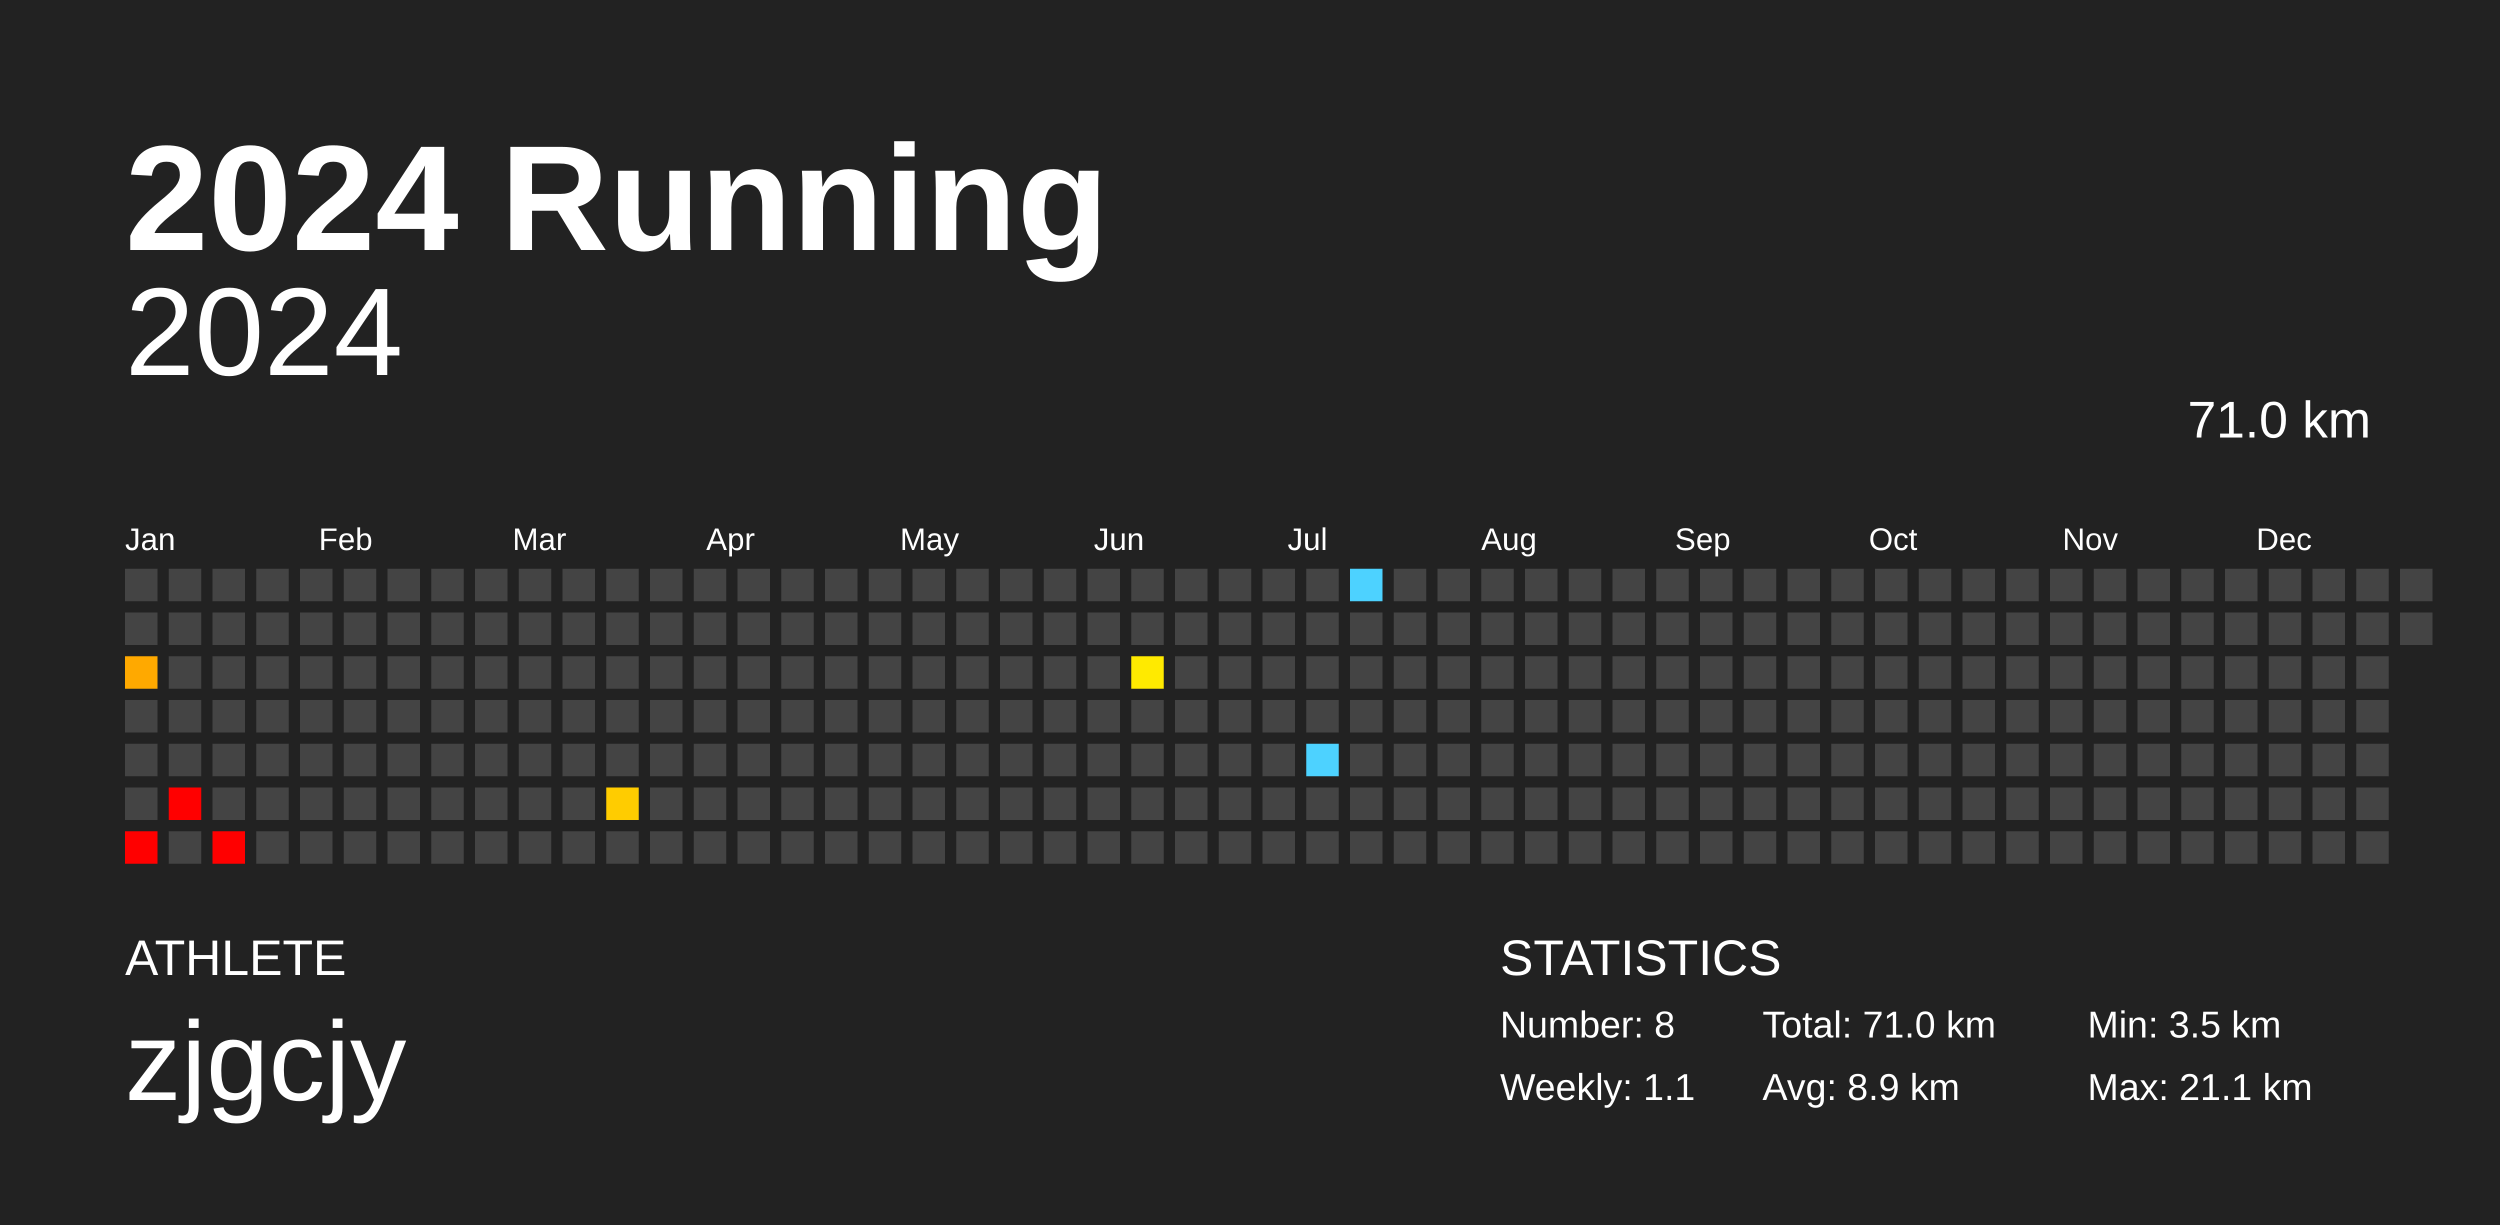
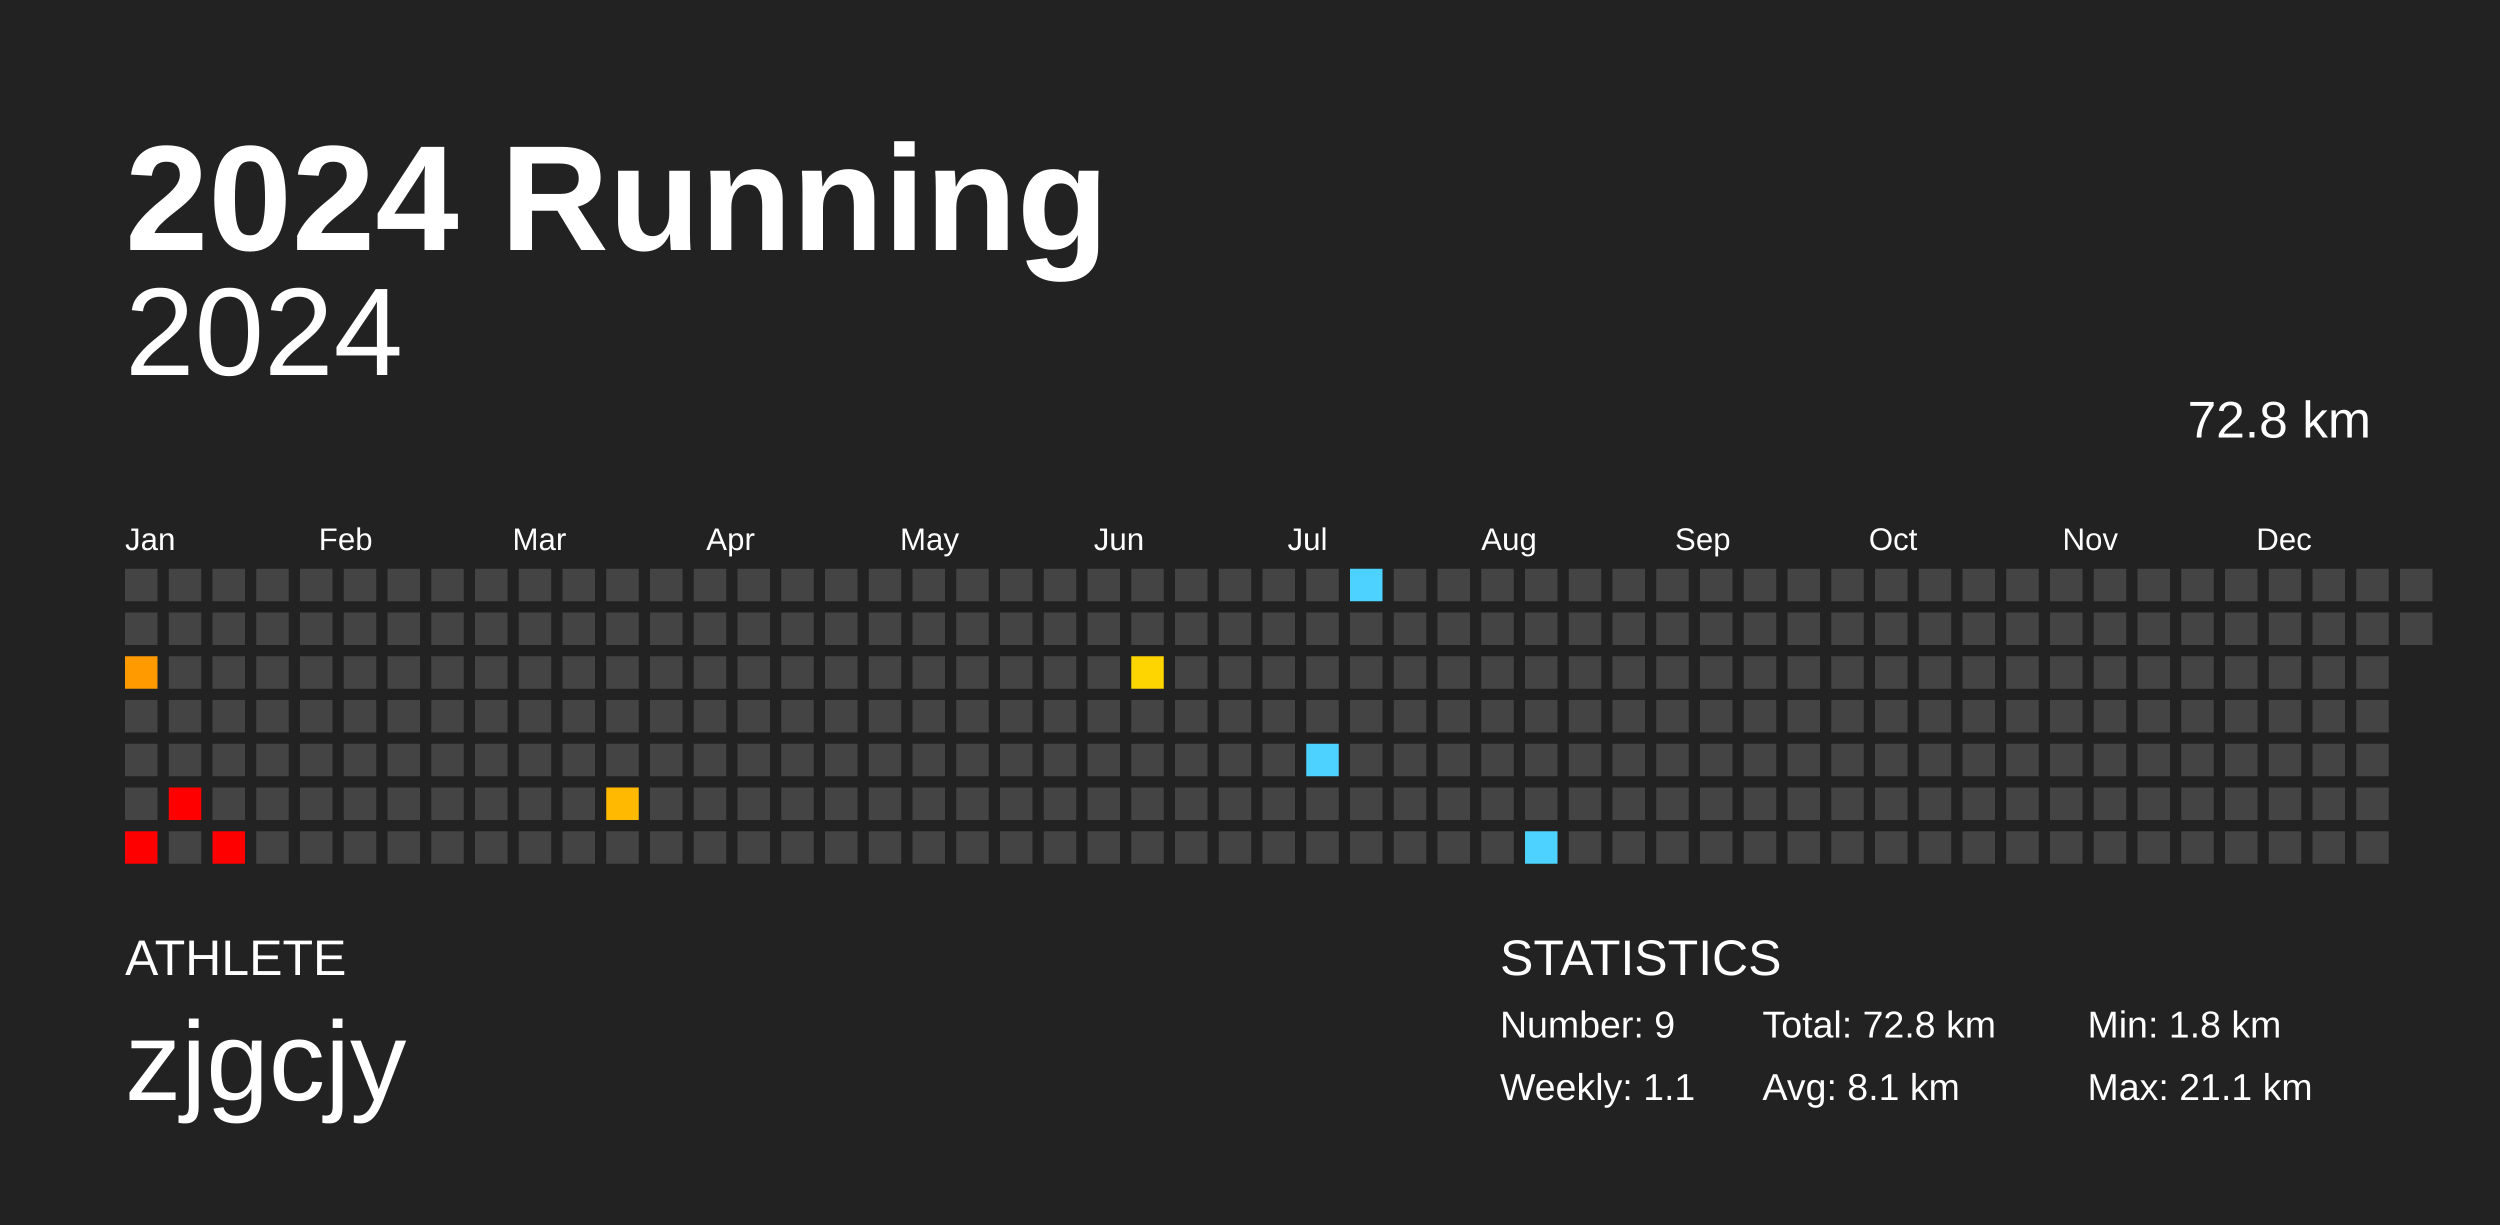
<svg xmlns="http://www.w3.org/2000/svg" baseProfile="full" height="98mm" version="1.1" viewBox="0,0,200,98" width="200mm">
  <defs />
  <rect fill="#222222" height="98" width="200" x="0" y="0" />
  <text fill="#FFFFFF" style="font-size:12px; font-family:Arial; font-weight:bold;" x="10" y="20">2024 Running</text>
  <text fill="#FFFFFF" style="font-size:4px; font-family:Arial" x="10" y="78">ATHLETE</text>
  <text fill="#FFFFFF" style="font-size:9px; font-family:Arial" x="10" y="88">zjgcjy</text>
  <text fill="#FFFFFF" style="font-size:4px; font-family:Arial" x="120" y="78">STATISTICS</text>
-   <text fill="#FFFFFF" style="font-size:3px; font-family:Arial" x="120" y="83">Number: 8</text>
+   <text fill="#FFFFFF" style="font-size:3px; font-family:Arial" x="120" y="83">Number: 9</text>
  <text fill="#FFFFFF" style="font-size:3px; font-family:Arial" x="120" y="88">Weekly: 1.1</text>
-   <text fill="#FFFFFF" style="font-size:3px; font-family:Arial" x="141" y="83">Total: 71.0 km</text>
-   <text fill="#FFFFFF" style="font-size:3px; font-family:Arial" x="141" y="88">Avg: 8.9 km</text>
-   <text fill="#FFFFFF" style="font-size:3px; font-family:Arial" x="167" y="83">Min: 3.5 km</text>
+   <text fill="#FFFFFF" style="font-size:3px; font-family:Arial" x="141" y="83">Total: 72.8 km</text>
+   <text fill="#FFFFFF" style="font-size:3px; font-family:Arial" x="141" y="88">Avg: 8.1 km</text>
+   <text fill="#FFFFFF" style="font-size:3px; font-family:Arial" x="167" y="83">Min: 1.8 km</text>
  <text fill="#FFFFFF" style="font-size:3px; font-family:Arial" x="167" y="88">Max: 21.1 km</text>
  <text alignment-baseline="hanging" fill="#FFFFFF" style="font-size:10.0px; font-family:Arial;" x="10" y="30">2024</text>
-   <text alignment-baseline="hanging" fill="#FFFFFF" style="font-size:4.125px; font-family:Arial;" x="175" y="35">71.0 km</text>
+   <text alignment-baseline="hanging" fill="#FFFFFF" style="font-size:4.125px; font-family:Arial;" x="175" y="35">72.8 km</text>
  <text fill="#FFFFFF" style="font-size:2.5px; font-family:Arial" x="10.0" y="44">Jan</text>
  <text fill="#FFFFFF" style="font-size:2.5px; font-family:Arial" x="25.5" y="44">Feb</text>
  <text fill="#FFFFFF" style="font-size:2.5px; font-family:Arial" x="41.0" y="44">Mar</text>
  <text fill="#FFFFFF" style="font-size:2.5px; font-family:Arial" x="56.5" y="44">Apr</text>
  <text fill="#FFFFFF" style="font-size:2.5px; font-family:Arial" x="72.0" y="44">May</text>
  <text fill="#FFFFFF" style="font-size:2.5px; font-family:Arial" x="87.5" y="44">Jun</text>
  <text fill="#FFFFFF" style="font-size:2.5px; font-family:Arial" x="103.0" y="44">Jul</text>
  <text fill="#FFFFFF" style="font-size:2.5px; font-family:Arial" x="118.5" y="44">Aug</text>
  <text fill="#FFFFFF" style="font-size:2.5px; font-family:Arial" x="134.0" y="44">Sep</text>
  <text fill="#FFFFFF" style="font-size:2.5px; font-family:Arial" x="149.5" y="44">Oct</text>
  <text fill="#FFFFFF" style="font-size:2.5px; font-family:Arial" x="165.0" y="44">Nov</text>
  <text fill="#FFFFFF" style="font-size:2.5px; font-family:Arial" x="180.5" y="44">Dec</text>
  <rect fill="#444444" height="2.6" width="2.6" x="10.0" y="45.5" />
  <rect fill="#444444" height="2.6" width="2.6" x="10.0" y="49.0" />
-   <rect fill="#ffa900" height="2.6" width="2.6" x="10.0" y="52.5" />
+   <rect fill="#ff9a00" height="2.6" width="2.6" x="10.0" y="52.5" />
  <rect fill="#444444" height="2.6" width="2.6" x="10.0" y="56.0" />
  <rect fill="#444444" height="2.6" width="2.6" x="10.0" y="59.5" />
  <rect fill="#444444" height="2.6" width="2.6" x="10.0" y="63.0" />
  <rect fill="red" height="2.6" width="2.6" x="10.0" y="66.5" />
  <rect fill="#444444" height="2.6" width="2.6" x="13.5" y="45.5" />
  <rect fill="#444444" height="2.6" width="2.6" x="13.5" y="49.0" />
  <rect fill="#444444" height="2.6" width="2.6" x="13.5" y="52.5" />
  <rect fill="#444444" height="2.6" width="2.6" x="13.5" y="56.0" />
  <rect fill="#444444" height="2.6" width="2.6" x="13.5" y="59.5" />
  <rect fill="red" height="2.6" width="2.6" x="13.5" y="63.0" />
  <rect fill="#444444" height="2.6" width="2.6" x="13.5" y="66.5" />
  <rect fill="#444444" height="2.6" width="2.6" x="17.0" y="45.5" />
  <rect fill="#444444" height="2.6" width="2.6" x="17.0" y="49.0" />
  <rect fill="#444444" height="2.6" width="2.6" x="17.0" y="52.5" />
  <rect fill="#444444" height="2.6" width="2.6" x="17.0" y="56.0" />
  <rect fill="#444444" height="2.6" width="2.6" x="17.0" y="59.5" />
  <rect fill="#444444" height="2.6" width="2.6" x="17.0" y="63.0" />
  <rect fill="red" height="2.6" width="2.6" x="17.0" y="66.5" />
  <rect fill="#444444" height="2.6" width="2.6" x="20.5" y="45.5" />
  <rect fill="#444444" height="2.6" width="2.6" x="20.5" y="49.0" />
  <rect fill="#444444" height="2.6" width="2.6" x="20.5" y="52.5" />
  <rect fill="#444444" height="2.6" width="2.6" x="20.5" y="56.0" />
  <rect fill="#444444" height="2.6" width="2.6" x="20.5" y="59.5" />
  <rect fill="#444444" height="2.6" width="2.6" x="20.5" y="63.0" />
  <rect fill="#444444" height="2.6" width="2.6" x="20.5" y="66.5" />
  <rect fill="#444444" height="2.6" width="2.6" x="24.0" y="45.5" />
  <rect fill="#444444" height="2.6" width="2.6" x="24.0" y="49.0" />
  <rect fill="#444444" height="2.6" width="2.6" x="24.0" y="52.5" />
  <rect fill="#444444" height="2.6" width="2.6" x="24.0" y="56.0" />
  <rect fill="#444444" height="2.6" width="2.6" x="24.0" y="59.5" />
  <rect fill="#444444" height="2.6" width="2.6" x="24.0" y="63.0" />
  <rect fill="#444444" height="2.6" width="2.6" x="24.0" y="66.5" />
  <rect fill="#444444" height="2.6" width="2.6" x="27.5" y="45.5" />
  <rect fill="#444444" height="2.6" width="2.6" x="27.5" y="49.0" />
  <rect fill="#444444" height="2.6" width="2.6" x="27.5" y="52.5" />
  <rect fill="#444444" height="2.6" width="2.6" x="27.5" y="56.0" />
  <rect fill="#444444" height="2.6" width="2.6" x="27.5" y="59.5" />
  <rect fill="#444444" height="2.6" width="2.6" x="27.5" y="63.0" />
  <rect fill="#444444" height="2.6" width="2.6" x="27.5" y="66.5" />
  <rect fill="#444444" height="2.6" width="2.6" x="31.0" y="45.5" />
  <rect fill="#444444" height="2.6" width="2.6" x="31.0" y="49.0" />
  <rect fill="#444444" height="2.6" width="2.6" x="31.0" y="52.5" />
  <rect fill="#444444" height="2.6" width="2.6" x="31.0" y="56.0" />
  <rect fill="#444444" height="2.6" width="2.6" x="31.0" y="59.5" />
  <rect fill="#444444" height="2.6" width="2.6" x="31.0" y="63.0" />
  <rect fill="#444444" height="2.6" width="2.6" x="31.0" y="66.5" />
  <rect fill="#444444" height="2.6" width="2.6" x="34.5" y="45.5" />
  <rect fill="#444444" height="2.6" width="2.6" x="34.5" y="49.0" />
  <rect fill="#444444" height="2.6" width="2.6" x="34.5" y="52.5" />
  <rect fill="#444444" height="2.6" width="2.6" x="34.5" y="56.0" />
  <rect fill="#444444" height="2.6" width="2.6" x="34.5" y="59.5" />
  <rect fill="#444444" height="2.6" width="2.6" x="34.5" y="63.0" />
  <rect fill="#444444" height="2.6" width="2.6" x="34.5" y="66.5" />
  <rect fill="#444444" height="2.6" width="2.6" x="38.0" y="45.5" />
  <rect fill="#444444" height="2.6" width="2.6" x="38.0" y="49.0" />
  <rect fill="#444444" height="2.6" width="2.6" x="38.0" y="52.5" />
  <rect fill="#444444" height="2.6" width="2.6" x="38.0" y="56.0" />
  <rect fill="#444444" height="2.6" width="2.6" x="38.0" y="59.5" />
  <rect fill="#444444" height="2.6" width="2.6" x="38.0" y="63.0" />
  <rect fill="#444444" height="2.6" width="2.6" x="38.0" y="66.5" />
  <rect fill="#444444" height="2.6" width="2.6" x="41.5" y="45.5" />
  <rect fill="#444444" height="2.6" width="2.6" x="41.5" y="49.0" />
  <rect fill="#444444" height="2.6" width="2.6" x="41.5" y="52.5" />
  <rect fill="#444444" height="2.6" width="2.6" x="41.5" y="56.0" />
  <rect fill="#444444" height="2.6" width="2.6" x="41.5" y="59.5" />
  <rect fill="#444444" height="2.6" width="2.6" x="41.5" y="63.0" />
  <rect fill="#444444" height="2.6" width="2.6" x="41.5" y="66.5" />
  <rect fill="#444444" height="2.6" width="2.6" x="45.0" y="45.5" />
  <rect fill="#444444" height="2.6" width="2.6" x="45.0" y="49.0" />
  <rect fill="#444444" height="2.6" width="2.6" x="45.0" y="52.5" />
  <rect fill="#444444" height="2.6" width="2.6" x="45.0" y="56.0" />
  <rect fill="#444444" height="2.6" width="2.6" x="45.0" y="59.5" />
  <rect fill="#444444" height="2.6" width="2.6" x="45.0" y="63.0" />
  <rect fill="#444444" height="2.6" width="2.6" x="45.0" y="66.5" />
  <rect fill="#444444" height="2.6" width="2.6" x="48.5" y="45.5" />
  <rect fill="#444444" height="2.6" width="2.6" x="48.5" y="49.0" />
  <rect fill="#444444" height="2.6" width="2.6" x="48.5" y="52.5" />
  <rect fill="#444444" height="2.6" width="2.6" x="48.5" y="56.0" />
  <rect fill="#444444" height="2.6" width="2.6" x="48.5" y="59.5" />
-   <rect fill="#ffcc00" height="2.6" width="2.6" x="48.5" y="63.0" />
+   <rect fill="#ffba00" height="2.6" width="2.6" x="48.5" y="63.0" />
  <rect fill="#444444" height="2.6" width="2.6" x="48.5" y="66.5" />
  <rect fill="#444444" height="2.6" width="2.6" x="52.0" y="45.5" />
  <rect fill="#444444" height="2.6" width="2.6" x="52.0" y="49.0" />
  <rect fill="#444444" height="2.6" width="2.6" x="52.0" y="52.5" />
  <rect fill="#444444" height="2.6" width="2.6" x="52.0" y="56.0" />
  <rect fill="#444444" height="2.6" width="2.6" x="52.0" y="59.5" />
  <rect fill="#444444" height="2.6" width="2.6" x="52.0" y="63.0" />
  <rect fill="#444444" height="2.6" width="2.6" x="52.0" y="66.5" />
  <rect fill="#444444" height="2.6" width="2.6" x="55.5" y="45.5" />
  <rect fill="#444444" height="2.6" width="2.6" x="55.5" y="49.0" />
  <rect fill="#444444" height="2.6" width="2.6" x="55.5" y="52.5" />
  <rect fill="#444444" height="2.6" width="2.6" x="55.5" y="56.0" />
  <rect fill="#444444" height="2.6" width="2.6" x="55.5" y="59.5" />
  <rect fill="#444444" height="2.6" width="2.6" x="55.5" y="63.0" />
  <rect fill="#444444" height="2.6" width="2.6" x="55.5" y="66.5" />
  <rect fill="#444444" height="2.6" width="2.6" x="59.0" y="45.5" />
  <rect fill="#444444" height="2.6" width="2.6" x="59.0" y="49.0" />
  <rect fill="#444444" height="2.6" width="2.6" x="59.0" y="52.5" />
  <rect fill="#444444" height="2.6" width="2.6" x="59.0" y="56.0" />
  <rect fill="#444444" height="2.6" width="2.6" x="59.0" y="59.5" />
  <rect fill="#444444" height="2.6" width="2.6" x="59.0" y="63.0" />
  <rect fill="#444444" height="2.6" width="2.6" x="59.0" y="66.5" />
  <rect fill="#444444" height="2.6" width="2.6" x="62.5" y="45.5" />
  <rect fill="#444444" height="2.6" width="2.6" x="62.5" y="49.0" />
  <rect fill="#444444" height="2.6" width="2.6" x="62.5" y="52.5" />
  <rect fill="#444444" height="2.6" width="2.6" x="62.5" y="56.0" />
  <rect fill="#444444" height="2.6" width="2.6" x="62.5" y="59.5" />
  <rect fill="#444444" height="2.6" width="2.6" x="62.5" y="63.0" />
  <rect fill="#444444" height="2.6" width="2.6" x="62.5" y="66.5" />
  <rect fill="#444444" height="2.6" width="2.6" x="66.0" y="45.5" />
  <rect fill="#444444" height="2.6" width="2.6" x="66.0" y="49.0" />
  <rect fill="#444444" height="2.6" width="2.6" x="66.0" y="52.5" />
  <rect fill="#444444" height="2.6" width="2.6" x="66.0" y="56.0" />
  <rect fill="#444444" height="2.6" width="2.6" x="66.0" y="59.5" />
  <rect fill="#444444" height="2.6" width="2.6" x="66.0" y="63.0" />
  <rect fill="#444444" height="2.6" width="2.6" x="66.0" y="66.5" />
  <rect fill="#444444" height="2.6" width="2.6" x="69.5" y="45.5" />
  <rect fill="#444444" height="2.6" width="2.6" x="69.5" y="49.0" />
  <rect fill="#444444" height="2.6" width="2.6" x="69.5" y="52.5" />
  <rect fill="#444444" height="2.6" width="2.6" x="69.5" y="56.0" />
  <rect fill="#444444" height="2.6" width="2.6" x="69.5" y="59.5" />
  <rect fill="#444444" height="2.6" width="2.6" x="69.5" y="63.0" />
  <rect fill="#444444" height="2.6" width="2.6" x="69.5" y="66.5" />
  <rect fill="#444444" height="2.6" width="2.6" x="73.0" y="45.5" />
  <rect fill="#444444" height="2.6" width="2.6" x="73.0" y="49.0" />
  <rect fill="#444444" height="2.6" width="2.6" x="73.0" y="52.5" />
  <rect fill="#444444" height="2.6" width="2.6" x="73.0" y="56.0" />
  <rect fill="#444444" height="2.6" width="2.6" x="73.0" y="59.5" />
  <rect fill="#444444" height="2.6" width="2.6" x="73.0" y="63.0" />
  <rect fill="#444444" height="2.6" width="2.6" x="73.0" y="66.5" />
  <rect fill="#444444" height="2.6" width="2.6" x="76.5" y="45.5" />
  <rect fill="#444444" height="2.6" width="2.6" x="76.5" y="49.0" />
  <rect fill="#444444" height="2.6" width="2.6" x="76.5" y="52.5" />
  <rect fill="#444444" height="2.6" width="2.6" x="76.5" y="56.0" />
  <rect fill="#444444" height="2.6" width="2.6" x="76.5" y="59.5" />
  <rect fill="#444444" height="2.6" width="2.6" x="76.5" y="63.0" />
  <rect fill="#444444" height="2.6" width="2.6" x="76.5" y="66.5" />
  <rect fill="#444444" height="2.6" width="2.6" x="80.0" y="45.5" />
  <rect fill="#444444" height="2.6" width="2.6" x="80.0" y="49.0" />
  <rect fill="#444444" height="2.6" width="2.6" x="80.0" y="52.5" />
  <rect fill="#444444" height="2.6" width="2.6" x="80.0" y="56.0" />
  <rect fill="#444444" height="2.6" width="2.6" x="80.0" y="59.5" />
  <rect fill="#444444" height="2.6" width="2.6" x="80.0" y="63.0" />
  <rect fill="#444444" height="2.6" width="2.6" x="80.0" y="66.5" />
  <rect fill="#444444" height="2.6" width="2.6" x="83.5" y="45.5" />
  <rect fill="#444444" height="2.6" width="2.6" x="83.5" y="49.0" />
  <rect fill="#444444" height="2.6" width="2.6" x="83.5" y="52.5" />
  <rect fill="#444444" height="2.6" width="2.6" x="83.5" y="56.0" />
  <rect fill="#444444" height="2.6" width="2.6" x="83.5" y="59.5" />
  <rect fill="#444444" height="2.6" width="2.6" x="83.5" y="63.0" />
  <rect fill="#444444" height="2.6" width="2.6" x="83.5" y="66.5" />
  <rect fill="#444444" height="2.6" width="2.6" x="87.0" y="45.5" />
  <rect fill="#444444" height="2.6" width="2.6" x="87.0" y="49.0" />
  <rect fill="#444444" height="2.6" width="2.6" x="87.0" y="52.5" />
  <rect fill="#444444" height="2.6" width="2.6" x="87.0" y="56.0" />
  <rect fill="#444444" height="2.6" width="2.6" x="87.0" y="59.5" />
  <rect fill="#444444" height="2.6" width="2.6" x="87.0" y="63.0" />
  <rect fill="#444444" height="2.6" width="2.6" x="87.0" y="66.5" />
  <rect fill="#444444" height="2.6" width="2.6" x="90.5" y="45.5" />
  <rect fill="#444444" height="2.6" width="2.6" x="90.5" y="49.0" />
-   <rect fill="#ffea00" height="2.6" width="2.6" x="90.5" y="52.5" />
+   <rect fill="#ffd500" height="2.6" width="2.6" x="90.5" y="52.5" />
  <rect fill="#444444" height="2.6" width="2.6" x="90.5" y="56.0" />
  <rect fill="#444444" height="2.6" width="2.6" x="90.5" y="59.5" />
  <rect fill="#444444" height="2.6" width="2.6" x="90.5" y="63.0" />
  <rect fill="#444444" height="2.6" width="2.6" x="90.5" y="66.5" />
  <rect fill="#444444" height="2.6" width="2.6" x="94.0" y="45.5" />
  <rect fill="#444444" height="2.6" width="2.6" x="94.0" y="49.0" />
  <rect fill="#444444" height="2.6" width="2.6" x="94.0" y="52.5" />
  <rect fill="#444444" height="2.6" width="2.6" x="94.0" y="56.0" />
  <rect fill="#444444" height="2.6" width="2.6" x="94.0" y="59.5" />
  <rect fill="#444444" height="2.6" width="2.6" x="94.0" y="63.0" />
  <rect fill="#444444" height="2.6" width="2.6" x="94.0" y="66.5" />
  <rect fill="#444444" height="2.6" width="2.6" x="97.5" y="45.5" />
  <rect fill="#444444" height="2.6" width="2.6" x="97.5" y="49.0" />
  <rect fill="#444444" height="2.6" width="2.6" x="97.5" y="52.5" />
  <rect fill="#444444" height="2.6" width="2.6" x="97.5" y="56.0" />
  <rect fill="#444444" height="2.6" width="2.6" x="97.5" y="59.5" />
  <rect fill="#444444" height="2.6" width="2.6" x="97.5" y="63.0" />
  <rect fill="#444444" height="2.6" width="2.6" x="97.5" y="66.5" />
  <rect fill="#444444" height="2.6" width="2.6" x="101.0" y="45.5" />
  <rect fill="#444444" height="2.6" width="2.6" x="101.0" y="49.0" />
  <rect fill="#444444" height="2.6" width="2.6" x="101.0" y="52.5" />
  <rect fill="#444444" height="2.6" width="2.6" x="101.0" y="56.0" />
  <rect fill="#444444" height="2.6" width="2.6" x="101.0" y="59.5" />
  <rect fill="#444444" height="2.6" width="2.6" x="101.0" y="63.0" />
  <rect fill="#444444" height="2.6" width="2.6" x="101.0" y="66.5" />
  <rect fill="#444444" height="2.6" width="2.6" x="104.5" y="45.5" />
  <rect fill="#444444" height="2.6" width="2.6" x="104.5" y="49.0" />
  <rect fill="#444444" height="2.6" width="2.6" x="104.5" y="52.5" />
  <rect fill="#444444" height="2.6" width="2.6" x="104.5" y="56.0" />
  <rect fill="#4dd2ff" height="2.6" width="2.6" x="104.5" y="59.5" />
  <rect fill="#444444" height="2.6" width="2.6" x="104.5" y="63.0" />
  <rect fill="#444444" height="2.6" width="2.6" x="104.5" y="66.5" />
  <rect fill="#4dd2ff" height="2.6" width="2.6" x="108.0" y="45.5" />
  <rect fill="#444444" height="2.6" width="2.6" x="108.0" y="49.0" />
  <rect fill="#444444" height="2.6" width="2.6" x="108.0" y="52.5" />
  <rect fill="#444444" height="2.6" width="2.6" x="108.0" y="56.0" />
  <rect fill="#444444" height="2.6" width="2.6" x="108.0" y="59.5" />
  <rect fill="#444444" height="2.6" width="2.6" x="108.0" y="63.0" />
  <rect fill="#444444" height="2.6" width="2.6" x="108.0" y="66.5" />
  <rect fill="#444444" height="2.6" width="2.6" x="111.5" y="45.5" />
  <rect fill="#444444" height="2.6" width="2.6" x="111.5" y="49.0" />
  <rect fill="#444444" height="2.6" width="2.6" x="111.5" y="52.5" />
  <rect fill="#444444" height="2.6" width="2.6" x="111.5" y="56.0" />
  <rect fill="#444444" height="2.6" width="2.6" x="111.5" y="59.5" />
  <rect fill="#444444" height="2.6" width="2.6" x="111.5" y="63.0" />
  <rect fill="#444444" height="2.6" width="2.6" x="111.5" y="66.5" />
  <rect fill="#444444" height="2.6" width="2.6" x="115.0" y="45.5" />
  <rect fill="#444444" height="2.6" width="2.6" x="115.0" y="49.0" />
  <rect fill="#444444" height="2.6" width="2.6" x="115.0" y="52.5" />
  <rect fill="#444444" height="2.6" width="2.6" x="115.0" y="56.0" />
  <rect fill="#444444" height="2.6" width="2.6" x="115.0" y="59.5" />
  <rect fill="#444444" height="2.6" width="2.6" x="115.0" y="63.0" />
  <rect fill="#444444" height="2.6" width="2.6" x="115.0" y="66.5" />
  <rect fill="#444444" height="2.6" width="2.6" x="118.5" y="45.5" />
  <rect fill="#444444" height="2.6" width="2.6" x="118.5" y="49.0" />
  <rect fill="#444444" height="2.6" width="2.6" x="118.5" y="52.5" />
  <rect fill="#444444" height="2.6" width="2.6" x="118.5" y="56.0" />
  <rect fill="#444444" height="2.6" width="2.6" x="118.5" y="59.5" />
  <rect fill="#444444" height="2.6" width="2.6" x="118.5" y="63.0" />
  <rect fill="#444444" height="2.6" width="2.6" x="118.5" y="66.5" />
  <rect fill="#444444" height="2.6" width="2.6" x="122.0" y="45.5" />
  <rect fill="#444444" height="2.6" width="2.6" x="122.0" y="49.0" />
  <rect fill="#444444" height="2.6" width="2.6" x="122.0" y="52.5" />
  <rect fill="#444444" height="2.6" width="2.6" x="122.0" y="56.0" />
  <rect fill="#444444" height="2.6" width="2.6" x="122.0" y="59.5" />
  <rect fill="#444444" height="2.6" width="2.6" x="122.0" y="63.0" />
-   <rect fill="#444444" height="2.6" width="2.6" x="122.0" y="66.5" />
+   <rect fill="#4dd2ff" height="2.6" width="2.6" x="122.0" y="66.5" />
  <rect fill="#444444" height="2.6" width="2.6" x="125.5" y="45.5" />
  <rect fill="#444444" height="2.6" width="2.6" x="125.5" y="49.0" />
  <rect fill="#444444" height="2.6" width="2.6" x="125.5" y="52.5" />
  <rect fill="#444444" height="2.6" width="2.6" x="125.5" y="56.0" />
  <rect fill="#444444" height="2.6" width="2.6" x="125.5" y="59.5" />
  <rect fill="#444444" height="2.6" width="2.6" x="125.5" y="63.0" />
  <rect fill="#444444" height="2.6" width="2.6" x="125.5" y="66.5" />
  <rect fill="#444444" height="2.6" width="2.6" x="129.0" y="45.5" />
  <rect fill="#444444" height="2.6" width="2.6" x="129.0" y="49.0" />
  <rect fill="#444444" height="2.6" width="2.6" x="129.0" y="52.5" />
  <rect fill="#444444" height="2.6" width="2.6" x="129.0" y="56.0" />
  <rect fill="#444444" height="2.6" width="2.6" x="129.0" y="59.5" />
  <rect fill="#444444" height="2.6" width="2.6" x="129.0" y="63.0" />
  <rect fill="#444444" height="2.6" width="2.6" x="129.0" y="66.5" />
  <rect fill="#444444" height="2.6" width="2.6" x="132.5" y="45.5" />
  <rect fill="#444444" height="2.6" width="2.6" x="132.5" y="49.0" />
  <rect fill="#444444" height="2.6" width="2.6" x="132.5" y="52.5" />
  <rect fill="#444444" height="2.6" width="2.6" x="132.5" y="56.0" />
  <rect fill="#444444" height="2.6" width="2.6" x="132.5" y="59.5" />
  <rect fill="#444444" height="2.6" width="2.6" x="132.5" y="63.0" />
  <rect fill="#444444" height="2.6" width="2.6" x="132.5" y="66.5" />
  <rect fill="#444444" height="2.6" width="2.6" x="136.0" y="45.5" />
  <rect fill="#444444" height="2.6" width="2.6" x="136.0" y="49.0" />
  <rect fill="#444444" height="2.6" width="2.6" x="136.0" y="52.5" />
  <rect fill="#444444" height="2.6" width="2.6" x="136.0" y="56.0" />
  <rect fill="#444444" height="2.6" width="2.6" x="136.0" y="59.5" />
  <rect fill="#444444" height="2.6" width="2.6" x="136.0" y="63.0" />
  <rect fill="#444444" height="2.6" width="2.6" x="136.0" y="66.5" />
  <rect fill="#444444" height="2.6" width="2.6" x="139.5" y="45.5" />
  <rect fill="#444444" height="2.6" width="2.6" x="139.5" y="49.0" />
  <rect fill="#444444" height="2.6" width="2.6" x="139.5" y="52.5" />
  <rect fill="#444444" height="2.6" width="2.6" x="139.5" y="56.0" />
  <rect fill="#444444" height="2.6" width="2.6" x="139.5" y="59.5" />
  <rect fill="#444444" height="2.6" width="2.6" x="139.5" y="63.0" />
  <rect fill="#444444" height="2.6" width="2.6" x="139.5" y="66.5" />
  <rect fill="#444444" height="2.6" width="2.6" x="143.0" y="45.5" />
  <rect fill="#444444" height="2.6" width="2.6" x="143.0" y="49.0" />
  <rect fill="#444444" height="2.6" width="2.6" x="143.0" y="52.5" />
  <rect fill="#444444" height="2.6" width="2.6" x="143.0" y="56.0" />
  <rect fill="#444444" height="2.6" width="2.6" x="143.0" y="59.5" />
  <rect fill="#444444" height="2.6" width="2.6" x="143.0" y="63.0" />
  <rect fill="#444444" height="2.6" width="2.6" x="143.0" y="66.5" />
  <rect fill="#444444" height="2.6" width="2.6" x="146.5" y="45.5" />
  <rect fill="#444444" height="2.6" width="2.6" x="146.5" y="49.0" />
  <rect fill="#444444" height="2.6" width="2.6" x="146.5" y="52.5" />
  <rect fill="#444444" height="2.6" width="2.6" x="146.5" y="56.0" />
  <rect fill="#444444" height="2.6" width="2.6" x="146.5" y="59.5" />
  <rect fill="#444444" height="2.6" width="2.6" x="146.5" y="63.0" />
  <rect fill="#444444" height="2.6" width="2.6" x="146.5" y="66.5" />
  <rect fill="#444444" height="2.6" width="2.6" x="150.0" y="45.5" />
  <rect fill="#444444" height="2.6" width="2.6" x="150.0" y="49.0" />
  <rect fill="#444444" height="2.6" width="2.6" x="150.0" y="52.5" />
  <rect fill="#444444" height="2.6" width="2.6" x="150.0" y="56.0" />
  <rect fill="#444444" height="2.6" width="2.6" x="150.0" y="59.5" />
  <rect fill="#444444" height="2.6" width="2.6" x="150.0" y="63.0" />
  <rect fill="#444444" height="2.6" width="2.6" x="150.0" y="66.5" />
  <rect fill="#444444" height="2.6" width="2.6" x="153.5" y="45.5" />
  <rect fill="#444444" height="2.6" width="2.6" x="153.5" y="49.0" />
  <rect fill="#444444" height="2.6" width="2.6" x="153.5" y="52.5" />
  <rect fill="#444444" height="2.6" width="2.6" x="153.5" y="56.0" />
  <rect fill="#444444" height="2.6" width="2.6" x="153.5" y="59.5" />
  <rect fill="#444444" height="2.6" width="2.6" x="153.5" y="63.0" />
  <rect fill="#444444" height="2.6" width="2.6" x="153.5" y="66.5" />
  <rect fill="#444444" height="2.6" width="2.6" x="157.0" y="45.5" />
  <rect fill="#444444" height="2.6" width="2.6" x="157.0" y="49.0" />
  <rect fill="#444444" height="2.6" width="2.6" x="157.0" y="52.5" />
  <rect fill="#444444" height="2.6" width="2.6" x="157.0" y="56.0" />
  <rect fill="#444444" height="2.6" width="2.6" x="157.0" y="59.5" />
  <rect fill="#444444" height="2.6" width="2.6" x="157.0" y="63.0" />
  <rect fill="#444444" height="2.6" width="2.6" x="157.0" y="66.5" />
  <rect fill="#444444" height="2.6" width="2.6" x="160.5" y="45.5" />
  <rect fill="#444444" height="2.6" width="2.6" x="160.5" y="49.0" />
  <rect fill="#444444" height="2.6" width="2.6" x="160.5" y="52.5" />
  <rect fill="#444444" height="2.6" width="2.6" x="160.5" y="56.0" />
  <rect fill="#444444" height="2.6" width="2.6" x="160.5" y="59.5" />
  <rect fill="#444444" height="2.6" width="2.6" x="160.5" y="63.0" />
  <rect fill="#444444" height="2.6" width="2.6" x="160.5" y="66.5" />
  <rect fill="#444444" height="2.6" width="2.6" x="164.0" y="45.5" />
  <rect fill="#444444" height="2.6" width="2.6" x="164.0" y="49.0" />
  <rect fill="#444444" height="2.6" width="2.6" x="164.0" y="52.5" />
  <rect fill="#444444" height="2.6" width="2.6" x="164.0" y="56.0" />
  <rect fill="#444444" height="2.6" width="2.6" x="164.0" y="59.5" />
  <rect fill="#444444" height="2.6" width="2.6" x="164.0" y="63.0" />
  <rect fill="#444444" height="2.6" width="2.6" x="164.0" y="66.5" />
  <rect fill="#444444" height="2.6" width="2.6" x="167.5" y="45.5" />
  <rect fill="#444444" height="2.6" width="2.6" x="167.5" y="49.0" />
  <rect fill="#444444" height="2.6" width="2.6" x="167.5" y="52.5" />
  <rect fill="#444444" height="2.6" width="2.6" x="167.5" y="56.0" />
  <rect fill="#444444" height="2.6" width="2.6" x="167.5" y="59.5" />
  <rect fill="#444444" height="2.6" width="2.6" x="167.5" y="63.0" />
  <rect fill="#444444" height="2.6" width="2.6" x="167.5" y="66.5" />
  <rect fill="#444444" height="2.6" width="2.6" x="171.0" y="45.5" />
  <rect fill="#444444" height="2.6" width="2.6" x="171.0" y="49.0" />
  <rect fill="#444444" height="2.6" width="2.6" x="171.0" y="52.5" />
  <rect fill="#444444" height="2.6" width="2.6" x="171.0" y="56.0" />
  <rect fill="#444444" height="2.6" width="2.6" x="171.0" y="59.5" />
  <rect fill="#444444" height="2.6" width="2.6" x="171.0" y="63.0" />
  <rect fill="#444444" height="2.6" width="2.6" x="171.0" y="66.5" />
  <rect fill="#444444" height="2.6" width="2.6" x="174.5" y="45.5" />
  <rect fill="#444444" height="2.6" width="2.6" x="174.5" y="49.0" />
  <rect fill="#444444" height="2.6" width="2.6" x="174.5" y="52.5" />
  <rect fill="#444444" height="2.6" width="2.6" x="174.5" y="56.0" />
  <rect fill="#444444" height="2.6" width="2.6" x="174.5" y="59.5" />
  <rect fill="#444444" height="2.6" width="2.6" x="174.5" y="63.0" />
  <rect fill="#444444" height="2.6" width="2.6" x="174.5" y="66.5" />
  <rect fill="#444444" height="2.6" width="2.6" x="178.0" y="45.5" />
  <rect fill="#444444" height="2.6" width="2.6" x="178.0" y="49.0" />
  <rect fill="#444444" height="2.6" width="2.6" x="178.0" y="52.5" />
  <rect fill="#444444" height="2.6" width="2.6" x="178.0" y="56.0" />
  <rect fill="#444444" height="2.6" width="2.6" x="178.0" y="59.5" />
  <rect fill="#444444" height="2.6" width="2.6" x="178.0" y="63.0" />
  <rect fill="#444444" height="2.6" width="2.6" x="178.0" y="66.5" />
  <rect fill="#444444" height="2.6" width="2.6" x="181.5" y="45.5" />
  <rect fill="#444444" height="2.6" width="2.6" x="181.5" y="49.0" />
  <rect fill="#444444" height="2.6" width="2.6" x="181.5" y="52.5" />
  <rect fill="#444444" height="2.6" width="2.6" x="181.5" y="56.0" />
  <rect fill="#444444" height="2.6" width="2.6" x="181.5" y="59.5" />
  <rect fill="#444444" height="2.6" width="2.6" x="181.5" y="63.0" />
  <rect fill="#444444" height="2.6" width="2.6" x="181.5" y="66.5" />
  <rect fill="#444444" height="2.6" width="2.6" x="185.0" y="45.5" />
  <rect fill="#444444" height="2.6" width="2.6" x="185.0" y="49.0" />
  <rect fill="#444444" height="2.6" width="2.6" x="185.0" y="52.5" />
  <rect fill="#444444" height="2.6" width="2.6" x="185.0" y="56.0" />
  <rect fill="#444444" height="2.6" width="2.6" x="185.0" y="59.5" />
  <rect fill="#444444" height="2.6" width="2.6" x="185.0" y="63.0" />
  <rect fill="#444444" height="2.6" width="2.6" x="185.0" y="66.5" />
  <rect fill="#444444" height="2.6" width="2.6" x="188.5" y="45.5" />
  <rect fill="#444444" height="2.6" width="2.6" x="188.5" y="49.0" />
  <rect fill="#444444" height="2.6" width="2.6" x="188.5" y="52.5" />
  <rect fill="#444444" height="2.6" width="2.6" x="188.5" y="56.0" />
  <rect fill="#444444" height="2.6" width="2.6" x="188.5" y="59.5" />
  <rect fill="#444444" height="2.6" width="2.6" x="188.5" y="63.0" />
  <rect fill="#444444" height="2.6" width="2.6" x="188.5" y="66.5" />
  <rect fill="#444444" height="2.6" width="2.6" x="192.0" y="45.5" />
  <rect fill="#444444" height="2.6" width="2.6" x="192.0" y="49.0" />
</svg>
